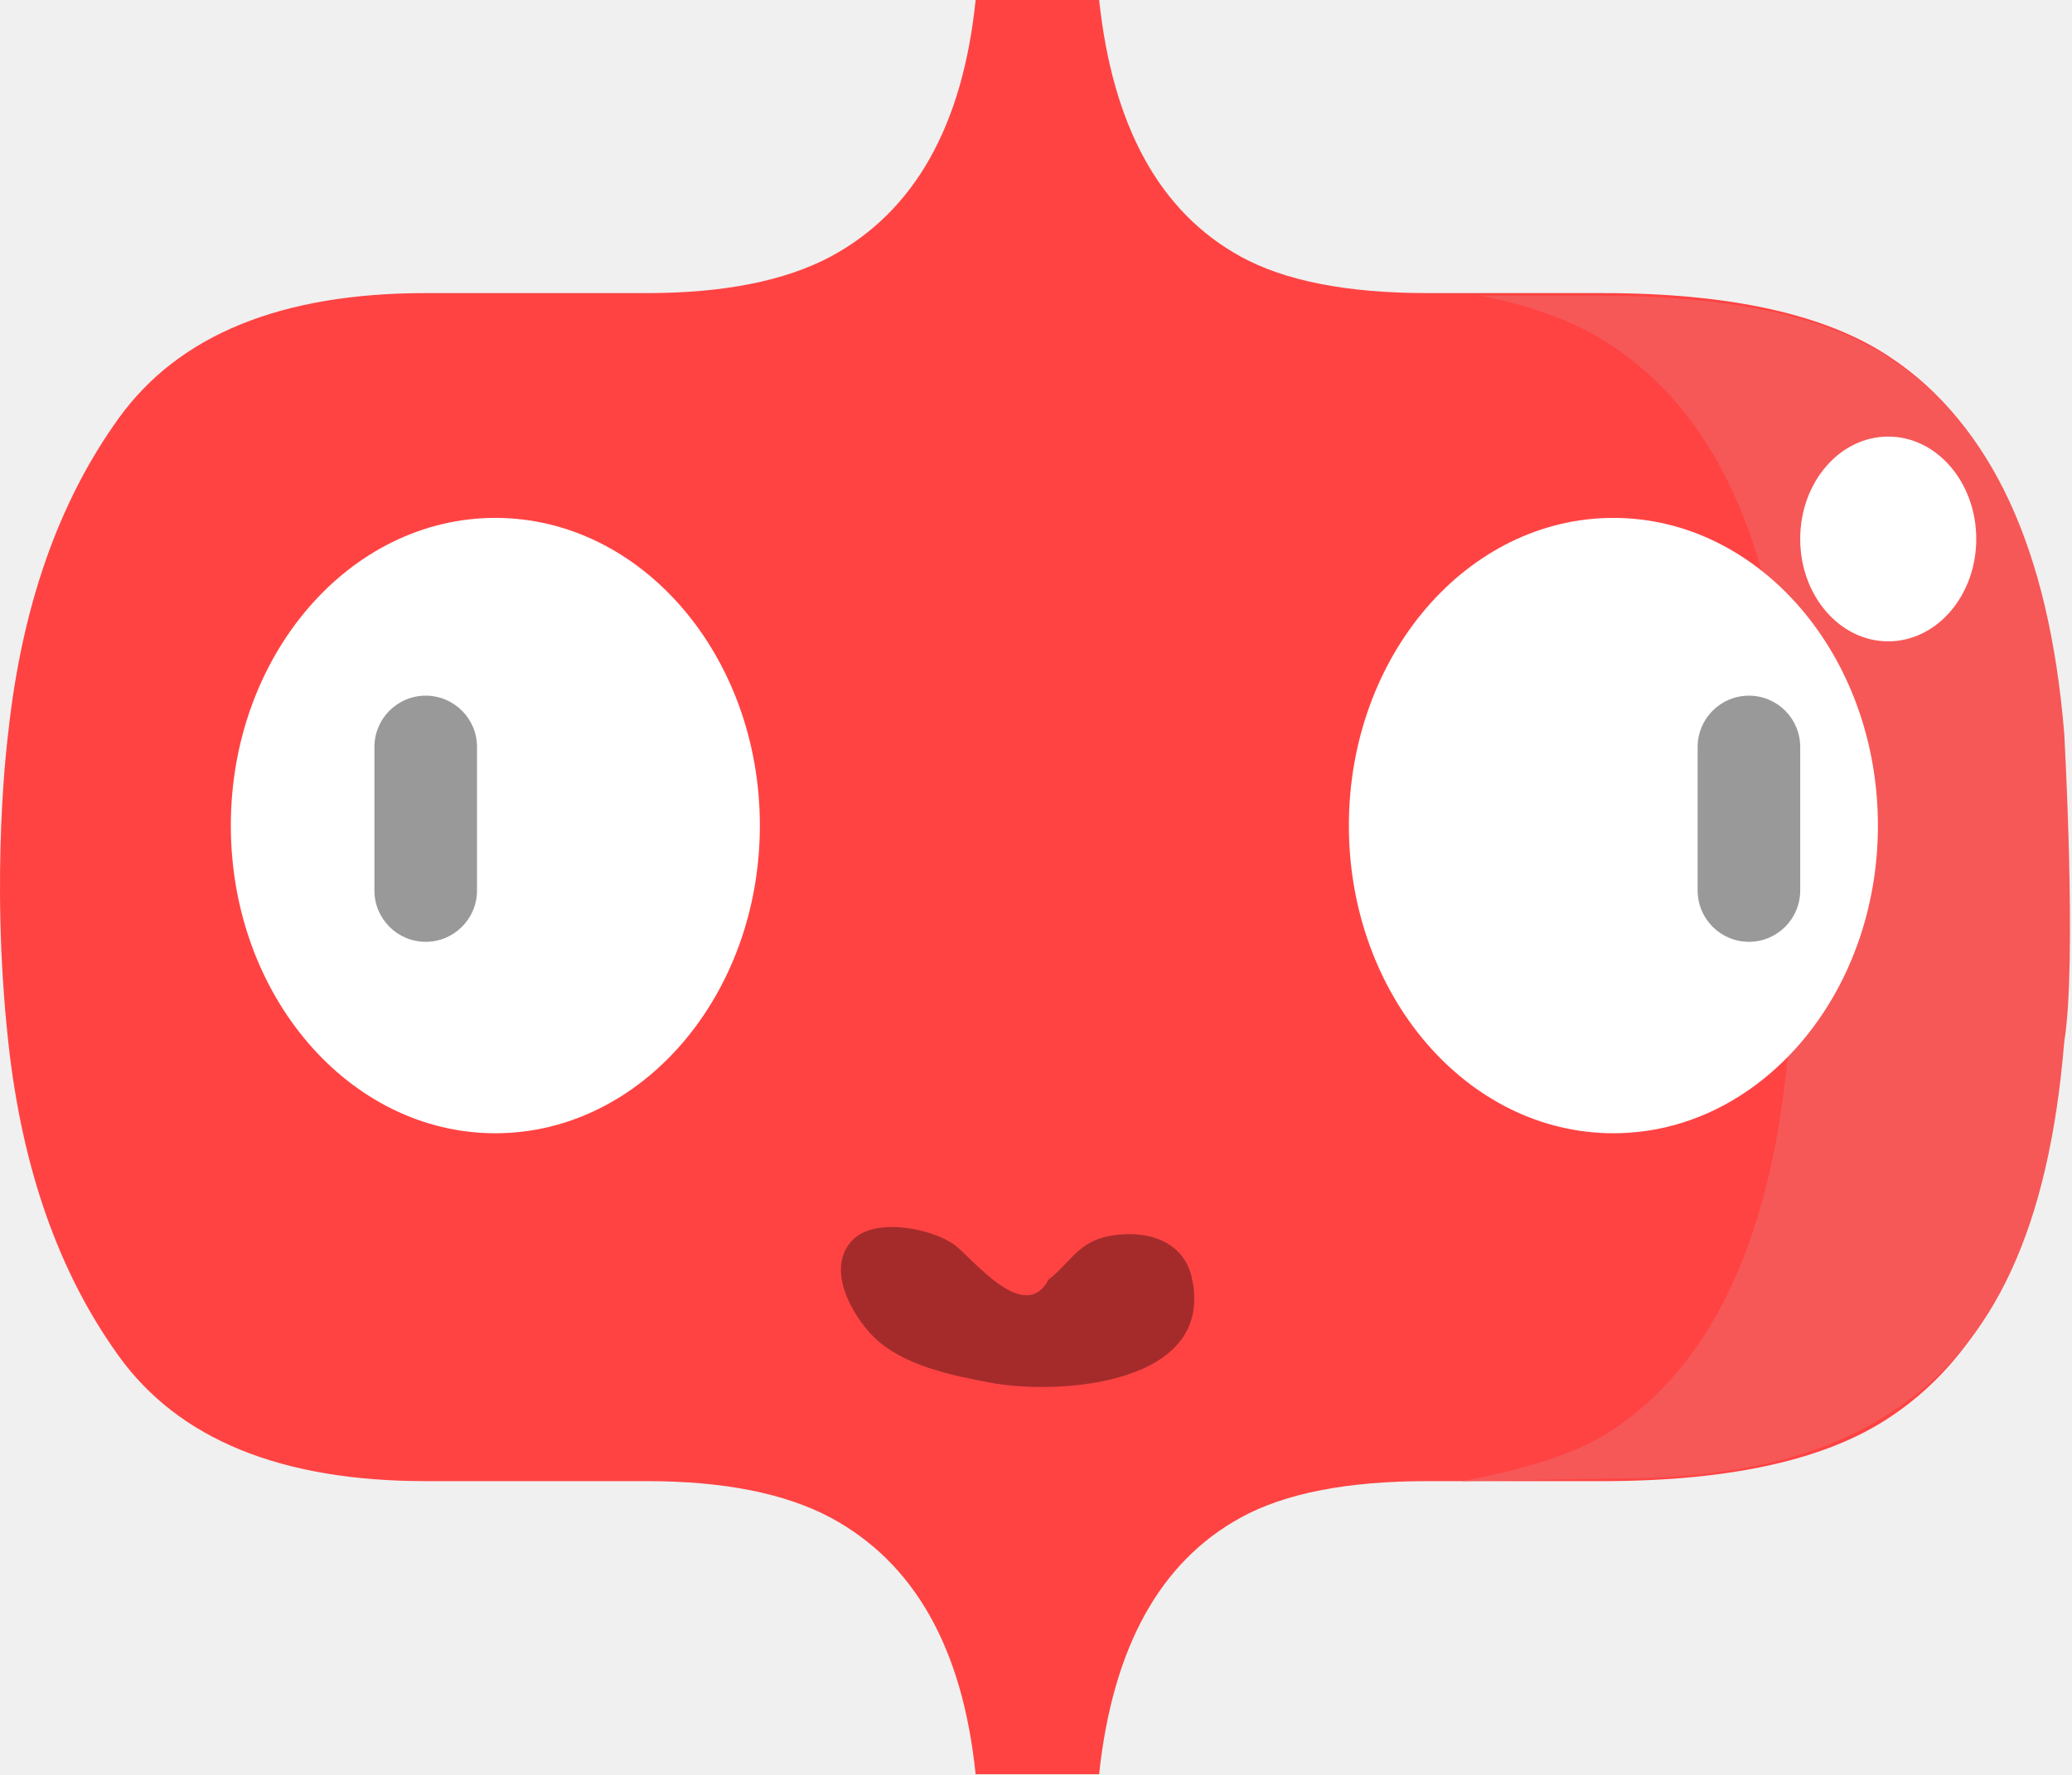
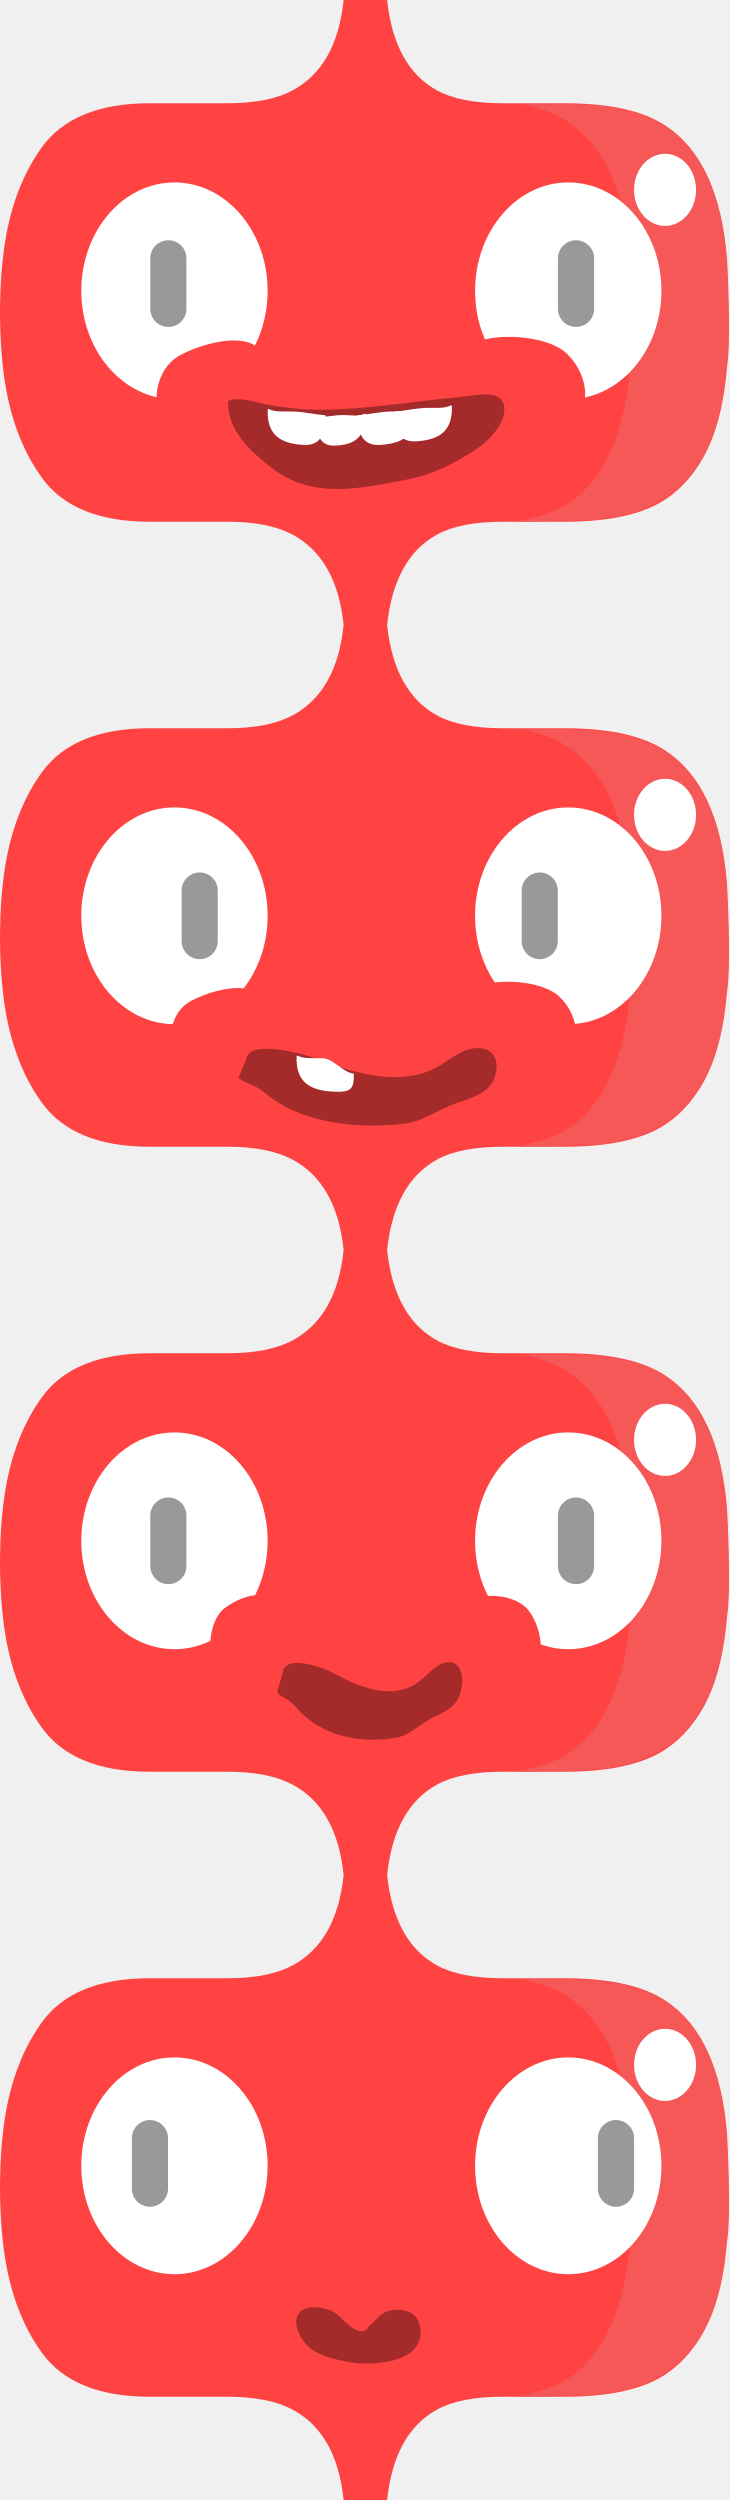
- <svg xmlns="http://www.w3.org/2000/svg" version="1.1" x="0px" y="0px" width="202px" height="173px" viewBox="0 0 202 173" overflow="visible" enable-background="new 0 0 202 173" xml:space="preserve">
+ <svg xmlns="http://www.w3.org/2000/svg" version="1.1" x="0px" y="0px" width="202px" height="692px" viewBox="0 0 202 692" overflow="visible" enable-background="new 0 0 202 692" xml:space="preserve">
  <defs>
</defs>
-   <path fill="#FF4343" d="M201.051,101.5c1.252-7.679,0-30.002,0-30.002c-1.466-18.006-7.046-30.217-16.737-36.639  c-6.209-4.188-15.582-6.281-28.127-6.281h-17.043c-7.807,0-13.869-1.186-18.189-3.559c-7.879-4.327-12.479-12.666-13.801-25.02  h-12.04c-1.256,12.284-5.967,20.623-14.132,25.02c-4.466,2.373-10.433,3.559-17.899,3.559H41.518  c-14.098,0-24.077,4.066-29.938,12.195C5.716,48.904,2.124,59.145,0.797,71.498c0,0-1.793,13.552,0,30.002  c1.326,12.354,4.919,22.594,10.782,30.725c5.861,8.129,15.841,12.195,29.938,12.195h21.564c7.467,0,13.434,1.186,17.899,3.559  c8.165,4.396,12.876,12.735,14.132,25.02h12.04c1.321-12.354,5.922-20.692,13.8-25.02c4.32-2.373,10.384-3.559,18.19-3.559h17.043  c12.545,0,21.918-2.094,28.127-6.281C194.005,131.717,199.585,119.506,201.051,101.5z" />
+   <path fill="#FF4343" d="M201.051,274.5c1.252-7.679,0-30.002,0-30.002c-1.466-18.006-7.046-30.217-16.737-36.639  c-6.209-4.188-15.582-6.281-28.127-6.281h-17.043c-7.807,0-13.869-1.186-18.189-3.559c-7.879-4.327-12.479-12.666-13.801-25.02  H95.114c-1.256,12.284-5.967,20.623-14.133,25.02c-4.465,2.373-10.432,3.559-17.898,3.559H41.519  c-14.098,0-24.078,4.066-29.939,12.195c-5.862,8.131-9.456,18.371-10.782,30.725c0,0-1.793,13.552,0,30.002  c1.326,12.354,4.919,22.594,10.782,30.725c5.861,8.129,15.841,12.195,29.938,12.195h21.564c7.467,0,13.434,1.186,17.899,3.559  c8.165,4.396,12.876,12.735,14.132,25.02h12.04c1.321-12.354,5.922-20.692,13.8-25.02c4.32-2.373,10.384-3.559,18.19-3.559h17.043  c12.545,0,21.918-2.094,28.127-6.281C194.005,304.717,199.585,292.506,201.051,274.5z" />
+   <path fill="#F65857" d="M201.241,244.498c-1.48-18.006-7.117-30.09-16.906-36.512c-6.271-4.188-15.739-6.154-28.41-6.154h-11.573  c5.128,1,9.375,2.59,12.724,4.826c10.025,6.577,15.797,19.018,17.312,37.458c0,0,1.296,22.829,0,30.692  c-1.516,18.44-7.287,31.136-17.312,37.712c-3.527,2.355-9.07,3.899-14.572,4.899l15-0.254c12.671,0,20.896-2.479,27.167-6.666  c9.789-6.422,15.091-17.891,16.571-35.896C202.506,266.924,201.241,244.498,201.241,244.498z" />
+   <ellipse fill="#FFFFFF" cx="157.291" cy="253.498" rx="25.788" ry="30" />
+   <ellipse fill="#FFFFFF" cx="184.084" cy="225.552" rx="8.582" ry="9.983" />
+   <ellipse fill="#FFFFFF" cx="48.291" cy="253.498" rx="25.788" ry="30" />
+   <path fill="#A52B2B" d="M68.099,293.238c0.771-5.997,17.206-1.16,20.26,0.047c10.515,4.156,23.864,7.848,33.99,1.278  c3.276-2.126,6.938-5.067,11.175-4.36c3.956,0.661,4.721,4.713,3.255,8.369c-1.895,4.722-7.93,5.732-11.992,7.37  c-4.397,1.772-7.805,4.41-12.608,5.036c-12.224,1.592-26.878,0.146-36.745-6.798c-1.528-1.075-2.834-2.38-4.595-3.357  c-1.161-0.644-4.146-1.426-4.755-2.577L68.099,293.238z" />
+   <path fill="#FF4343" d="M49.099,293.237c-3.685-4.607-1.695-13.036,3.333-15.936c4.275-2.466,13.023-5.218,17.852-2.989  c1.812,0.837,4.17,4.676,2.781,6.867c-1.609,2.537-8.986,2.115-11.724,4.325c-2.478,2-2.867,5.711-5.585,8.011  c-1.412,1.195-6.159,3.957-6.324,0.389L49.099,293.237z" />
+   <path fill="#FF4343" d="M135.765,284.904c-0.751-2.987-6.23-2.931-7.185-6.668c-0.962-3.766,2.464-4.956,5.501-5.757  c6.079-1.603,16.427-0.639,20.683,3.324c5.949,5.541,7.315,16.299-2.398,17.766c-5.48,0.828-5.824-1.618-10.107-4.084  c-2.152-1.239-4.151-3.334-6.159-4.249" />
+   <path fill="#FF4343" d="M201.051,101.5c1.252-7.679,0-30.002,0-30.002c-1.466-18.006-7.046-30.217-16.737-36.639  c-6.209-4.188-15.582-6.281-28.127-6.281h-17.043c-7.807,0-13.869-1.186-18.189-3.559c-7.879-4.327-12.479-12.666-13.801-25.02  H95.114c-1.256,12.284-5.967,20.623-14.133,25.02c-4.465,2.373-10.432,3.559-17.898,3.559H41.519  c-14.098,0-24.078,4.066-29.939,12.195C5.717,48.904,2.123,59.145,0.797,71.498c0,0-1.793,13.552,0,30.002  c1.326,12.354,4.919,22.594,10.782,30.725c5.861,8.129,15.841,12.195,29.938,12.195h21.564c7.467,0,13.434,1.186,17.899,3.559  c8.165,4.396,12.876,12.735,14.132,25.02h12.04c1.321-12.354,5.922-20.692,13.8-25.02c4.32-2.373,10.384-3.559,18.19-3.559h17.043  c12.545,0,21.918-2.094,28.127-6.281C194.005,131.717,199.585,119.506,201.051,101.5z" />
  <path fill="#F65857" d="M201.241,71.498c-1.48-18.006-7.117-30.09-16.906-36.512c-6.271-4.188-15.739-6.154-28.41-6.154h-11.573  c5.128,1,9.375,2.59,12.724,4.826c10.025,6.577,15.797,19.018,17.312,37.458c0,0,1.296,22.829,0,30.692  c-1.516,18.44-7.287,31.136-17.312,37.712c-3.527,2.355-9.07,3.899-14.572,4.899l15-0.254c12.671,0,20.896-2.479,27.167-6.666  c9.789-6.422,15.091-17.891,16.571-35.896C202.506,93.924,201.241,71.498,201.241,71.498z" />
  <ellipse fill="#FFFFFF" cx="157.291" cy="80.498" rx="25.788" ry="30" />
-   <path fill="#999999" d="M175.503,86.832c0,2.762-2.238,5-5,5l0,0c-2.762,0-5-2.238-5-5v-14c0-2.762,2.238-5,5-5l0,0  c2.762,0,5,2.238,5,5V86.832z" />
  <ellipse fill="#FFFFFF" cx="184.084" cy="52.552" rx="8.582" ry="9.983" />
+   <path fill="#999999" d="M164.444,85.498c0,2.762-2.238,5-5,5l0,0c-2.762,0-5-2.238-5-5v-14c0-2.762,2.238-5,5-5l0,0  c2.762,0,5,2.238,5,5V85.498z" />
  <ellipse fill="#FFFFFF" cx="48.291" cy="80.498" rx="25.788" ry="30" />
-   <path fill="#999999" d="M46.503,86.832c0,2.762-2.238,5-5,5l0,0c-2.762,0-5-2.238-5-5v-14c0-2.762,2.238-5,5-5l0,0  c2.762,0,5,2.238,5,5V86.832z" />
-   <path fill="#A52B2B" d="M102.503,124.166c-2.213,5.567-7.575-1.379-9.424-2.764c-2.131-1.597-7.728-2.748-9.934-0.521  c-2.731,2.758-0.072,7.387,2.017,9.46c2.827,2.807,7.625,3.774,11.404,4.48c6.746,1.261,22.055,0.19,19.603-10.322  c-0.812-3.48-4.328-4.637-7.924-4.001c-3.103,0.549-3.824,2.538-6.075,4.333" />
+   <path fill="#A52B2B" d="M63.848,110.904c-0.245,0.044-0.464-0.027-0.712,0.038c-0.405,7.99,6.161,14.047,12.156,18.656  c11.365,8.738,24.587,5.587,37.547,3.111c6.872-1.313,12.406-4.194,18.253-7.856c3.587-2.246,8.336-6.84,8.506-11.267  c0.247-6.417-7.979-4.056-12.312-3.675c-12.825,1.127-25.303,3.399-38.245,3.493c-4.79,0.035-9.623-0.502-14.2-1.243  c-2.663-0.431-9.554-2.768-11.742-1.007" />
+   <path fill="#999999" d="M51.601,85.498c0,2.762-2.238,5-5,5l0,0c-2.762,0-5-2.238-5-5v-14c0-2.762,2.238-5,5-5l0,0  c2.762,0,5,2.238,5,5V85.498z" />
+   <path fill="#FF4343" d="M45.524,116.881c-4.225-5.283-1.943-14.946,3.821-18.271c4.902-2.827,14.933-5.983,20.469-3.427  c2.078,0.959,4.781,5.361,3.188,7.873c-1.845,2.909-10.304,2.425-13.441,4.959c-2.841,2.294-3.288,6.548-6.404,9.185  c-1.619,1.37-7.062,4.537-7.251,0.446L45.524,116.881z" />
+   <path fill="#FF4343" d="M135.6,107.9c-0.836-3.326-6.938-3.264-8.001-7.426c-1.071-4.194,2.744-5.52,6.127-6.411  c6.77-1.785,18.294-0.711,23.033,3.702c6.626,6.17,8.147,18.151-2.671,19.786c-6.104,0.922-6.486-1.802-11.257-4.548  c-2.396-1.38-4.623-3.713-6.859-4.731" />
+   <path fill="#FFFFFF" d="M74.098,113.404c-0.239,6.834,3.332,9.398,9.992,9.756c5.029,0.27,6.165-3.855,5.975-8.224  c-2.848-0.191-5.787-0.92-8.784-1.031c-2.073-0.077-5.329,0.303-6.933-0.751" />
+   <path fill="#FFFFFF" d="M125.072,112.404c0.239,6.834-3.332,9.398-9.992,9.756c-5.029,0.27-6.165-3.855-5.975-8.224  c2.848-0.191,5.787-0.92,8.784-1.031c2.073-0.077,5.329,0.303,6.933-0.751" />
+   <path fill="#FFFFFF" d="M82.098,292.404c-0.239,6.834,3.332,9.398,9.992,9.756c5.029,0.27,6.007-0.628,5.816-4.997  c-2.848-0.191-5.629-4.147-8.626-4.258c-2.073-0.077-5.329,0.303-6.933-0.751" />
+   <path fill="#FFFFFF" d="M101.27,114.702c-0.089,6.336-3.211,8.572-8.845,8.644c-4.254,0.055-5.036-3.809-4.689-7.845  c2.41-0.066,4.921-0.627,7.454-0.614c1.752,0.009,4.482,0.487,5.88-0.426" />
+   <path fill="#FFFFFF" d="M115.072,113.404c0.239,6.834-3.332,9.398-9.992,9.756c-5.029,0.27-6.165-3.855-5.975-8.224  c2.848-0.191,5.787-0.92,8.784-1.031c2.073-0.077,5.329,0.303,6.933-0.751" />
+   <path fill="#FF4343" d="M201.051,447.5c1.252-7.679,0-30.002,0-30.002c-1.466-18.006-7.046-30.217-16.737-36.639  c-6.209-4.188-15.582-6.281-28.127-6.281h-17.043c-7.807,0-13.869-1.186-18.189-3.559c-7.879-4.327-12.479-12.666-13.801-25.02  H95.114c-1.256,12.284-5.967,20.623-14.133,25.02c-4.465,2.373-10.432,3.559-17.898,3.559H41.519  c-14.098,0-24.078,4.066-29.939,12.195c-5.862,8.131-9.456,18.371-10.782,30.725c0,0-1.793,13.552,0,30.002  c1.326,12.354,4.919,22.594,10.782,30.725c5.861,8.129,15.841,12.195,29.938,12.195h21.564c7.467,0,13.434,1.186,17.899,3.559  c8.165,4.396,12.876,12.735,14.132,25.02h12.04c1.321-12.354,5.922-20.692,13.8-25.02c4.32-2.373,10.384-3.559,18.19-3.559h17.043  c12.545,0,21.918-2.094,28.127-6.281C194.005,477.717,199.585,465.506,201.051,447.5z" />
+   <path fill="#F65857" d="M201.241,417.498c-1.48-18.006-7.117-30.09-16.906-36.512c-6.271-4.188-15.739-6.154-28.41-6.154h-11.573  c5.128,1,9.375,2.59,12.724,4.826c10.025,6.576,15.797,19.018,17.312,37.458c0,0,1.296,22.829,0,30.692  c-1.516,18.44-7.287,31.136-17.312,37.712c-3.527,2.355-9.07,3.899-14.572,4.899l15-0.254c12.671,0,20.896-2.479,27.167-6.666  c9.789-6.422,15.091-17.891,16.571-35.896C202.506,439.924,201.241,417.498,201.241,417.498z" />
+   <ellipse fill="#FFFFFF" cx="157.291" cy="426.498" rx="25.788" ry="30" />
+   <path fill="#999999" d="M164.444,433.498c0,2.762-2.238,5-5,5l0,0c-2.762,0-5-2.238-5-5v-14c0-2.762,2.238-5,5-5l0,0  c2.762,0,5,2.238,5,5V433.498z" />
+   <ellipse fill="#FFFFFF" cx="184.084" cy="398.552" rx="8.582" ry="9.983" />
+   <ellipse fill="#FFFFFF" cx="48.291" cy="426.498" rx="25.788" ry="30" />
+   <path fill="#999999" d="M51.601,433.498c0,2.762-2.238,5-5,5l0,0c-2.762,0-5-2.238-5-5v-14c0-2.762,2.238-5,5-5l0,0  c2.762,0,5,2.238,5,5V433.498z" />
+   <path fill="#A52B2B" d="M78.187,463.238c0.553-5.998,12.338-1.16,14.528,0.047c7.54,4.155,17.112,7.848,24.373,1.277  c2.35-2.125,4.975-5.066,8.015-4.359c2.836,0.661,3.385,4.713,2.333,8.369c-1.358,4.723-5.687,5.732-8.6,7.369  c-3.152,1.773-5.596,4.41-9.041,5.036c-8.766,1.592-19.273,0.146-26.35-6.798c-1.096-1.076-2.031-2.381-3.295-3.357  c-0.832-0.645-2.973-1.426-3.409-2.576L78.187,463.238z" />
+   <path fill="#FF4343" d="M59.562,461.236c-2.643-4.607-1.216-13.035,2.39-15.936c3.066-2.465,9.339-5.218,12.801-2.988  c1.3,0.836,2.99,4.676,1.994,6.866c-1.153,2.537-6.443,2.114-8.407,4.325c-1.775,2-2.056,5.711-4.004,8.011  c-1.013,1.195-4.417,3.957-4.535,0.39L59.562,461.236z" />
+   <path fill="#FF4343" d="M132.709,454.904c-0.539-2.987-4.468-2.932-5.152-6.668c-0.689-3.766,1.767-4.957,3.945-5.758  c4.358-1.603,11.779-0.639,14.831,3.324c4.267,5.541,5.245,16.299-1.72,17.767c-3.931,0.827-4.178-1.618-7.248-4.084  c-1.543-1.239-2.977-3.334-4.417-4.249" />
+   <path fill="#FF4343" d="M201.051,620.5c1.252-7.679,0-30.002,0-30.002c-1.466-18.006-7.046-30.217-16.737-36.639  c-6.209-4.188-15.582-6.281-28.127-6.281h-17.043c-7.807,0-13.869-1.186-18.189-3.559c-7.879-4.327-12.479-12.666-13.801-25.02  H95.114c-1.256,12.284-5.967,20.623-14.133,25.02c-4.465,2.373-10.432,3.559-17.898,3.559H41.519  c-14.098,0-24.078,4.066-29.939,12.195c-5.862,8.131-9.456,18.371-10.782,30.725c0,0-1.793,13.552,0,30.002  c1.326,12.354,4.919,22.594,10.782,30.725c5.861,8.129,15.841,12.195,29.938,12.195h21.564c7.467,0,13.434,1.186,17.899,3.559  c8.165,4.396,12.876,12.735,14.132,25.02h12.04c1.321-12.354,5.922-20.692,13.8-25.02c4.32-2.373,10.384-3.559,18.19-3.559h17.043  c12.545,0,21.918-2.094,28.127-6.281C194.005,650.717,199.585,638.506,201.051,620.5z" />
+   <path fill="#F65857" d="M201.241,590.498c-1.48-18.006-7.117-30.09-16.906-36.512c-6.271-4.188-15.739-6.154-28.41-6.154h-11.573  c5.128,1,9.375,2.59,12.724,4.826c10.025,6.576,15.797,19.018,17.312,37.458c0,0,1.296,22.829,0,30.692  c-1.516,18.44-7.287,31.136-17.312,37.712c-3.527,2.355-9.07,3.899-14.572,4.899l15-0.254c12.671,0,20.896-2.479,27.167-6.666  c9.789-6.422,15.091-17.891,16.571-35.896C202.506,612.924,201.241,590.498,201.241,590.498z" />
+   <ellipse fill="#FFFFFF" cx="157.291" cy="599.498" rx="25.788" ry="30" />
+   <path fill="#999999" d="M175.503,605.832c0,2.762-2.238,5-5,5l0,0c-2.762,0-5-2.238-5-5v-14c0-2.762,2.238-5,5-5l0,0  c2.762,0,5,2.238,5,5V605.832z" />
+   <ellipse fill="#FFFFFF" cx="184.084" cy="571.552" rx="8.582" ry="9.983" />
+   <ellipse fill="#FFFFFF" cx="48.291" cy="599.498" rx="25.788" ry="30" />
+   <path fill="#999999" d="M46.503,605.832c0,2.762-2.238,5-5,5l0,0c-2.762,0-5-2.238-5-5v-14c0-2.762,2.238-5,5-5l0,0  c2.762,0,5,2.238,5,5V605.832z" />
+   <path fill="#A52B2B" d="M102.503,643.166c-2.213,5.567-7.574-1.379-9.424-2.764c-2.131-1.597-7.728-2.748-9.934-0.521  c-2.73,2.758-0.072,7.387,2.017,9.46c2.827,2.807,7.625,3.774,11.404,4.48c6.746,1.261,22.055,0.19,19.603-10.322  c-0.812-3.48-4.328-4.637-7.924-4.001c-3.103,0.549-3.824,2.538-6.075,4.333" />
+   <path fill="#999999" d="M154.397,260.498c0,2.762-2.238,5-5,5l0,0c-2.762,0-5-2.238-5-5v-14c0-2.762,2.238-5,5-5l0,0  c2.762,0,5,2.238,5,5V260.498z" />
+   <path fill="#999999" d="M60.276,260.498c0,2.762-2.238,5-5,5l0,0c-2.762,0-5-2.238-5-5v-14c0-2.762,2.238-5,5-5l0,0  c2.762,0,5,2.238,5,5V260.498z" />
</svg>
